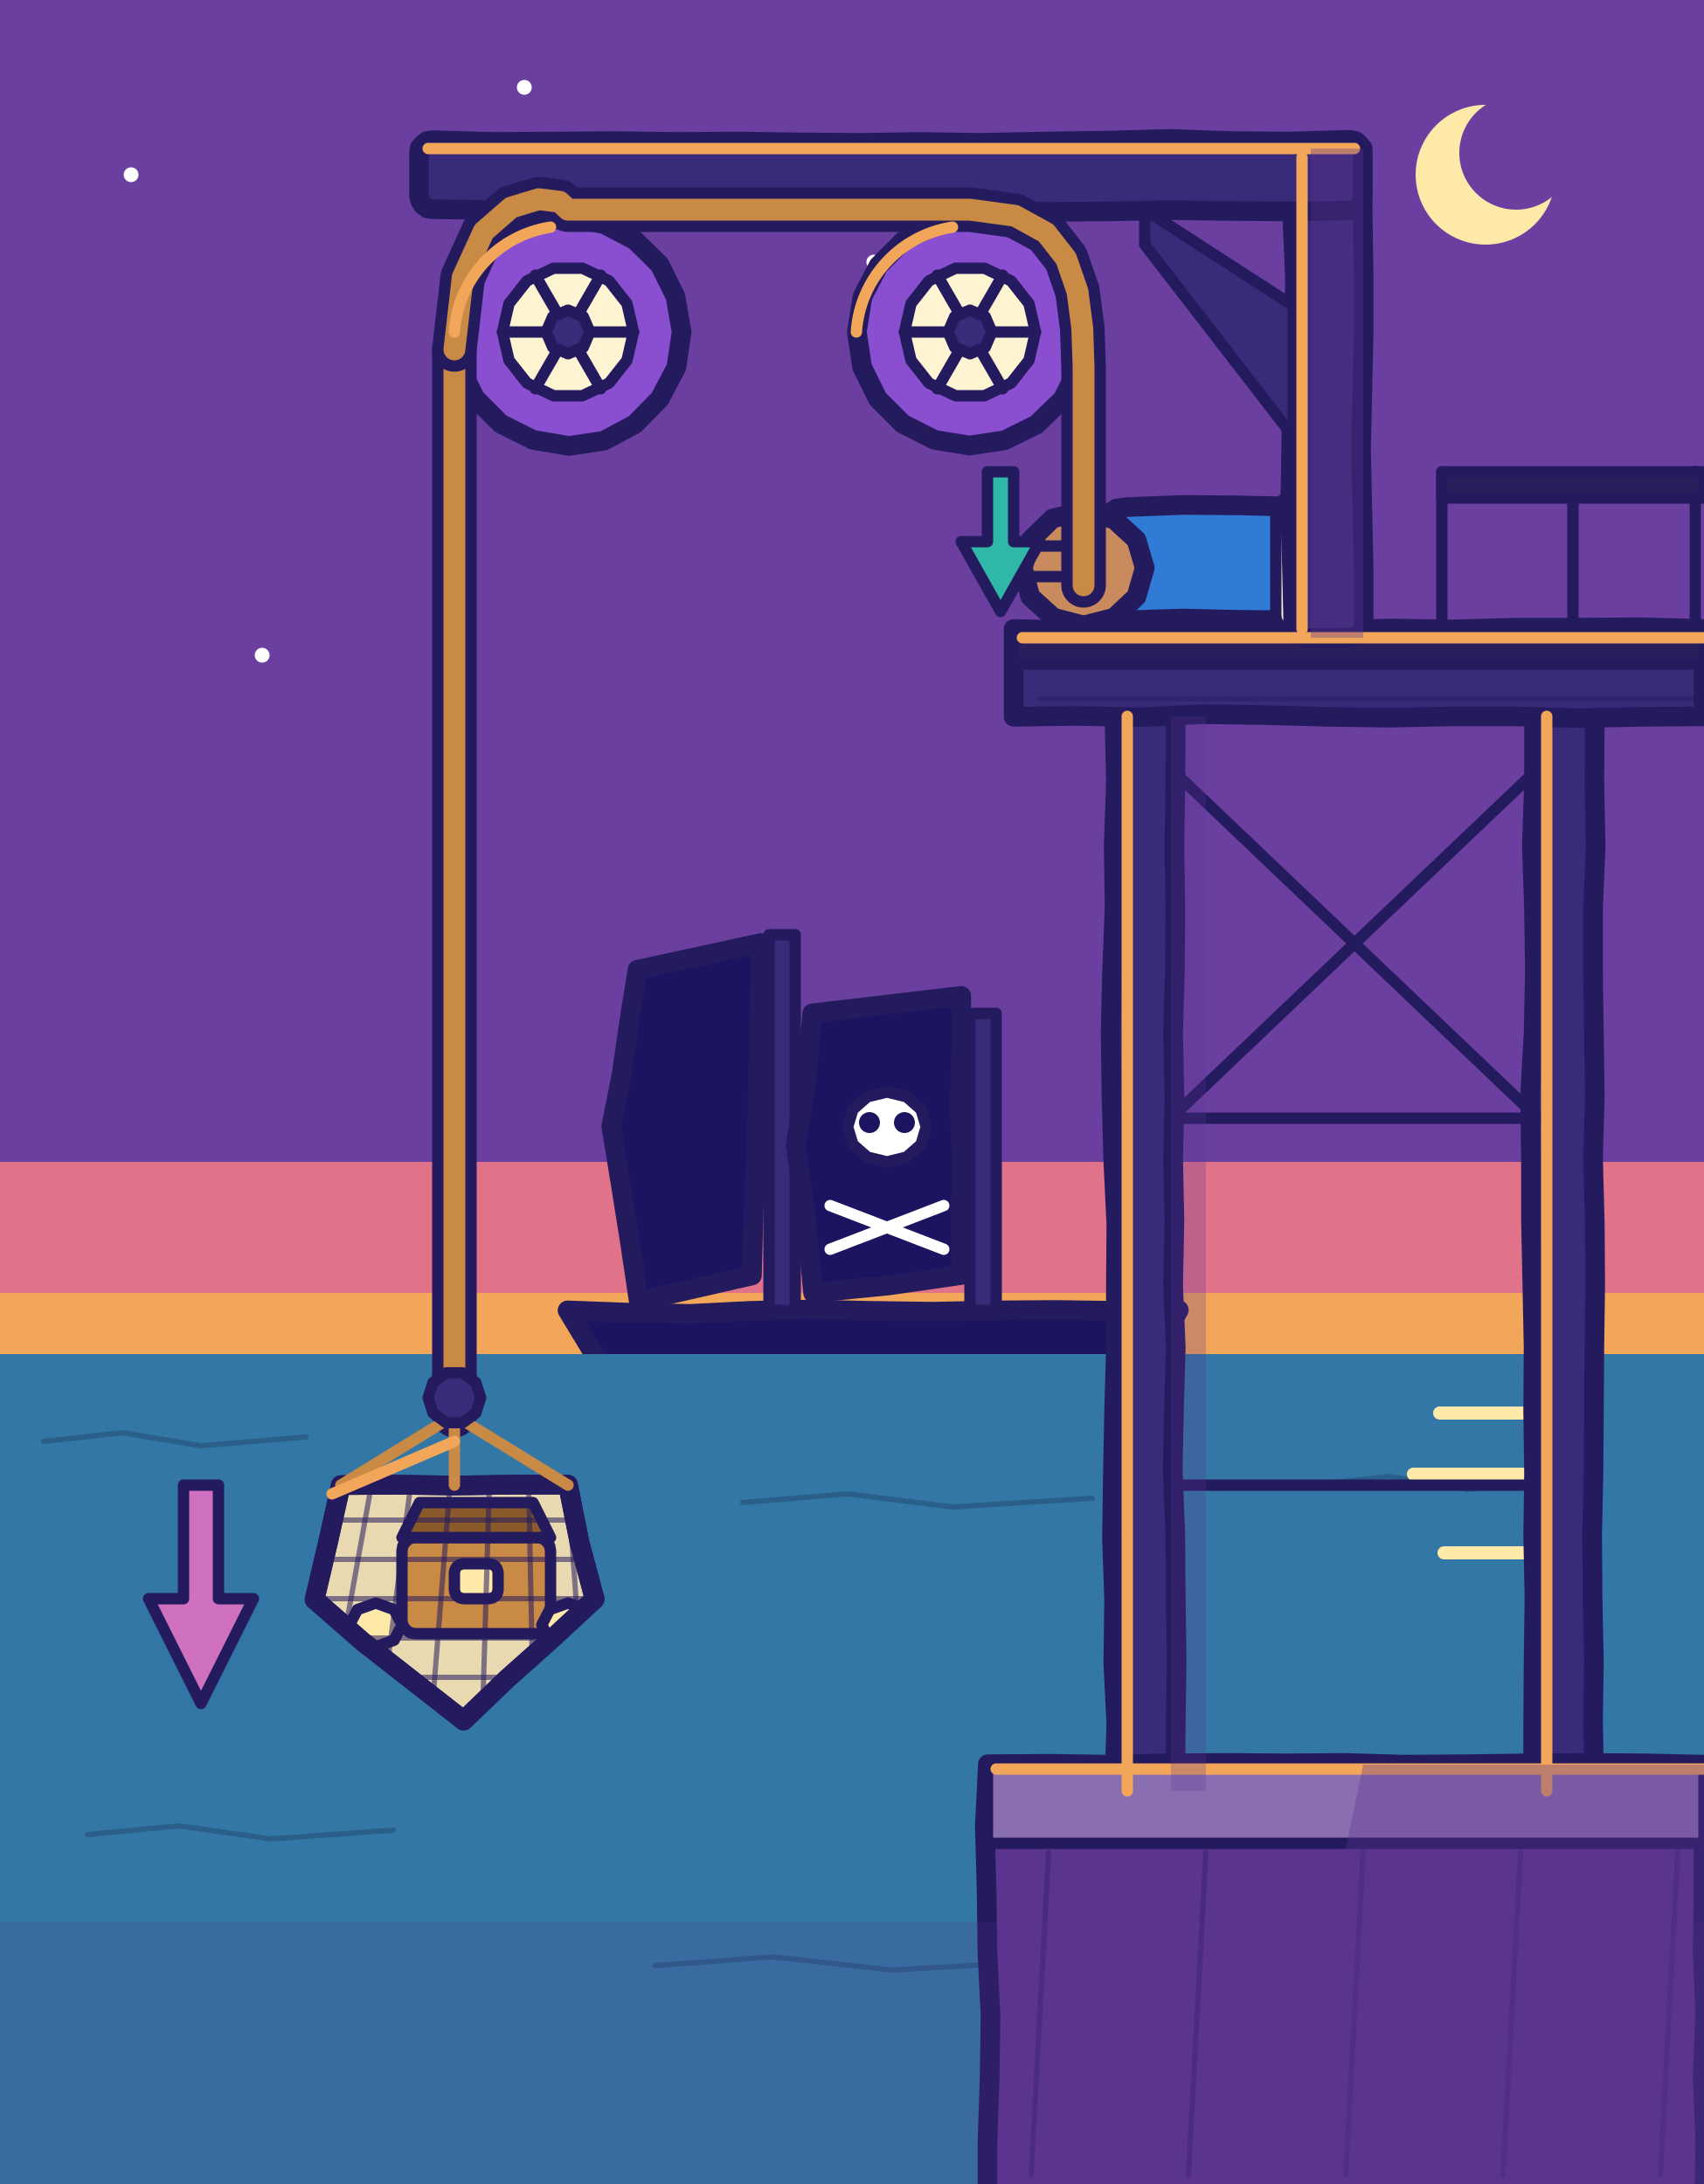
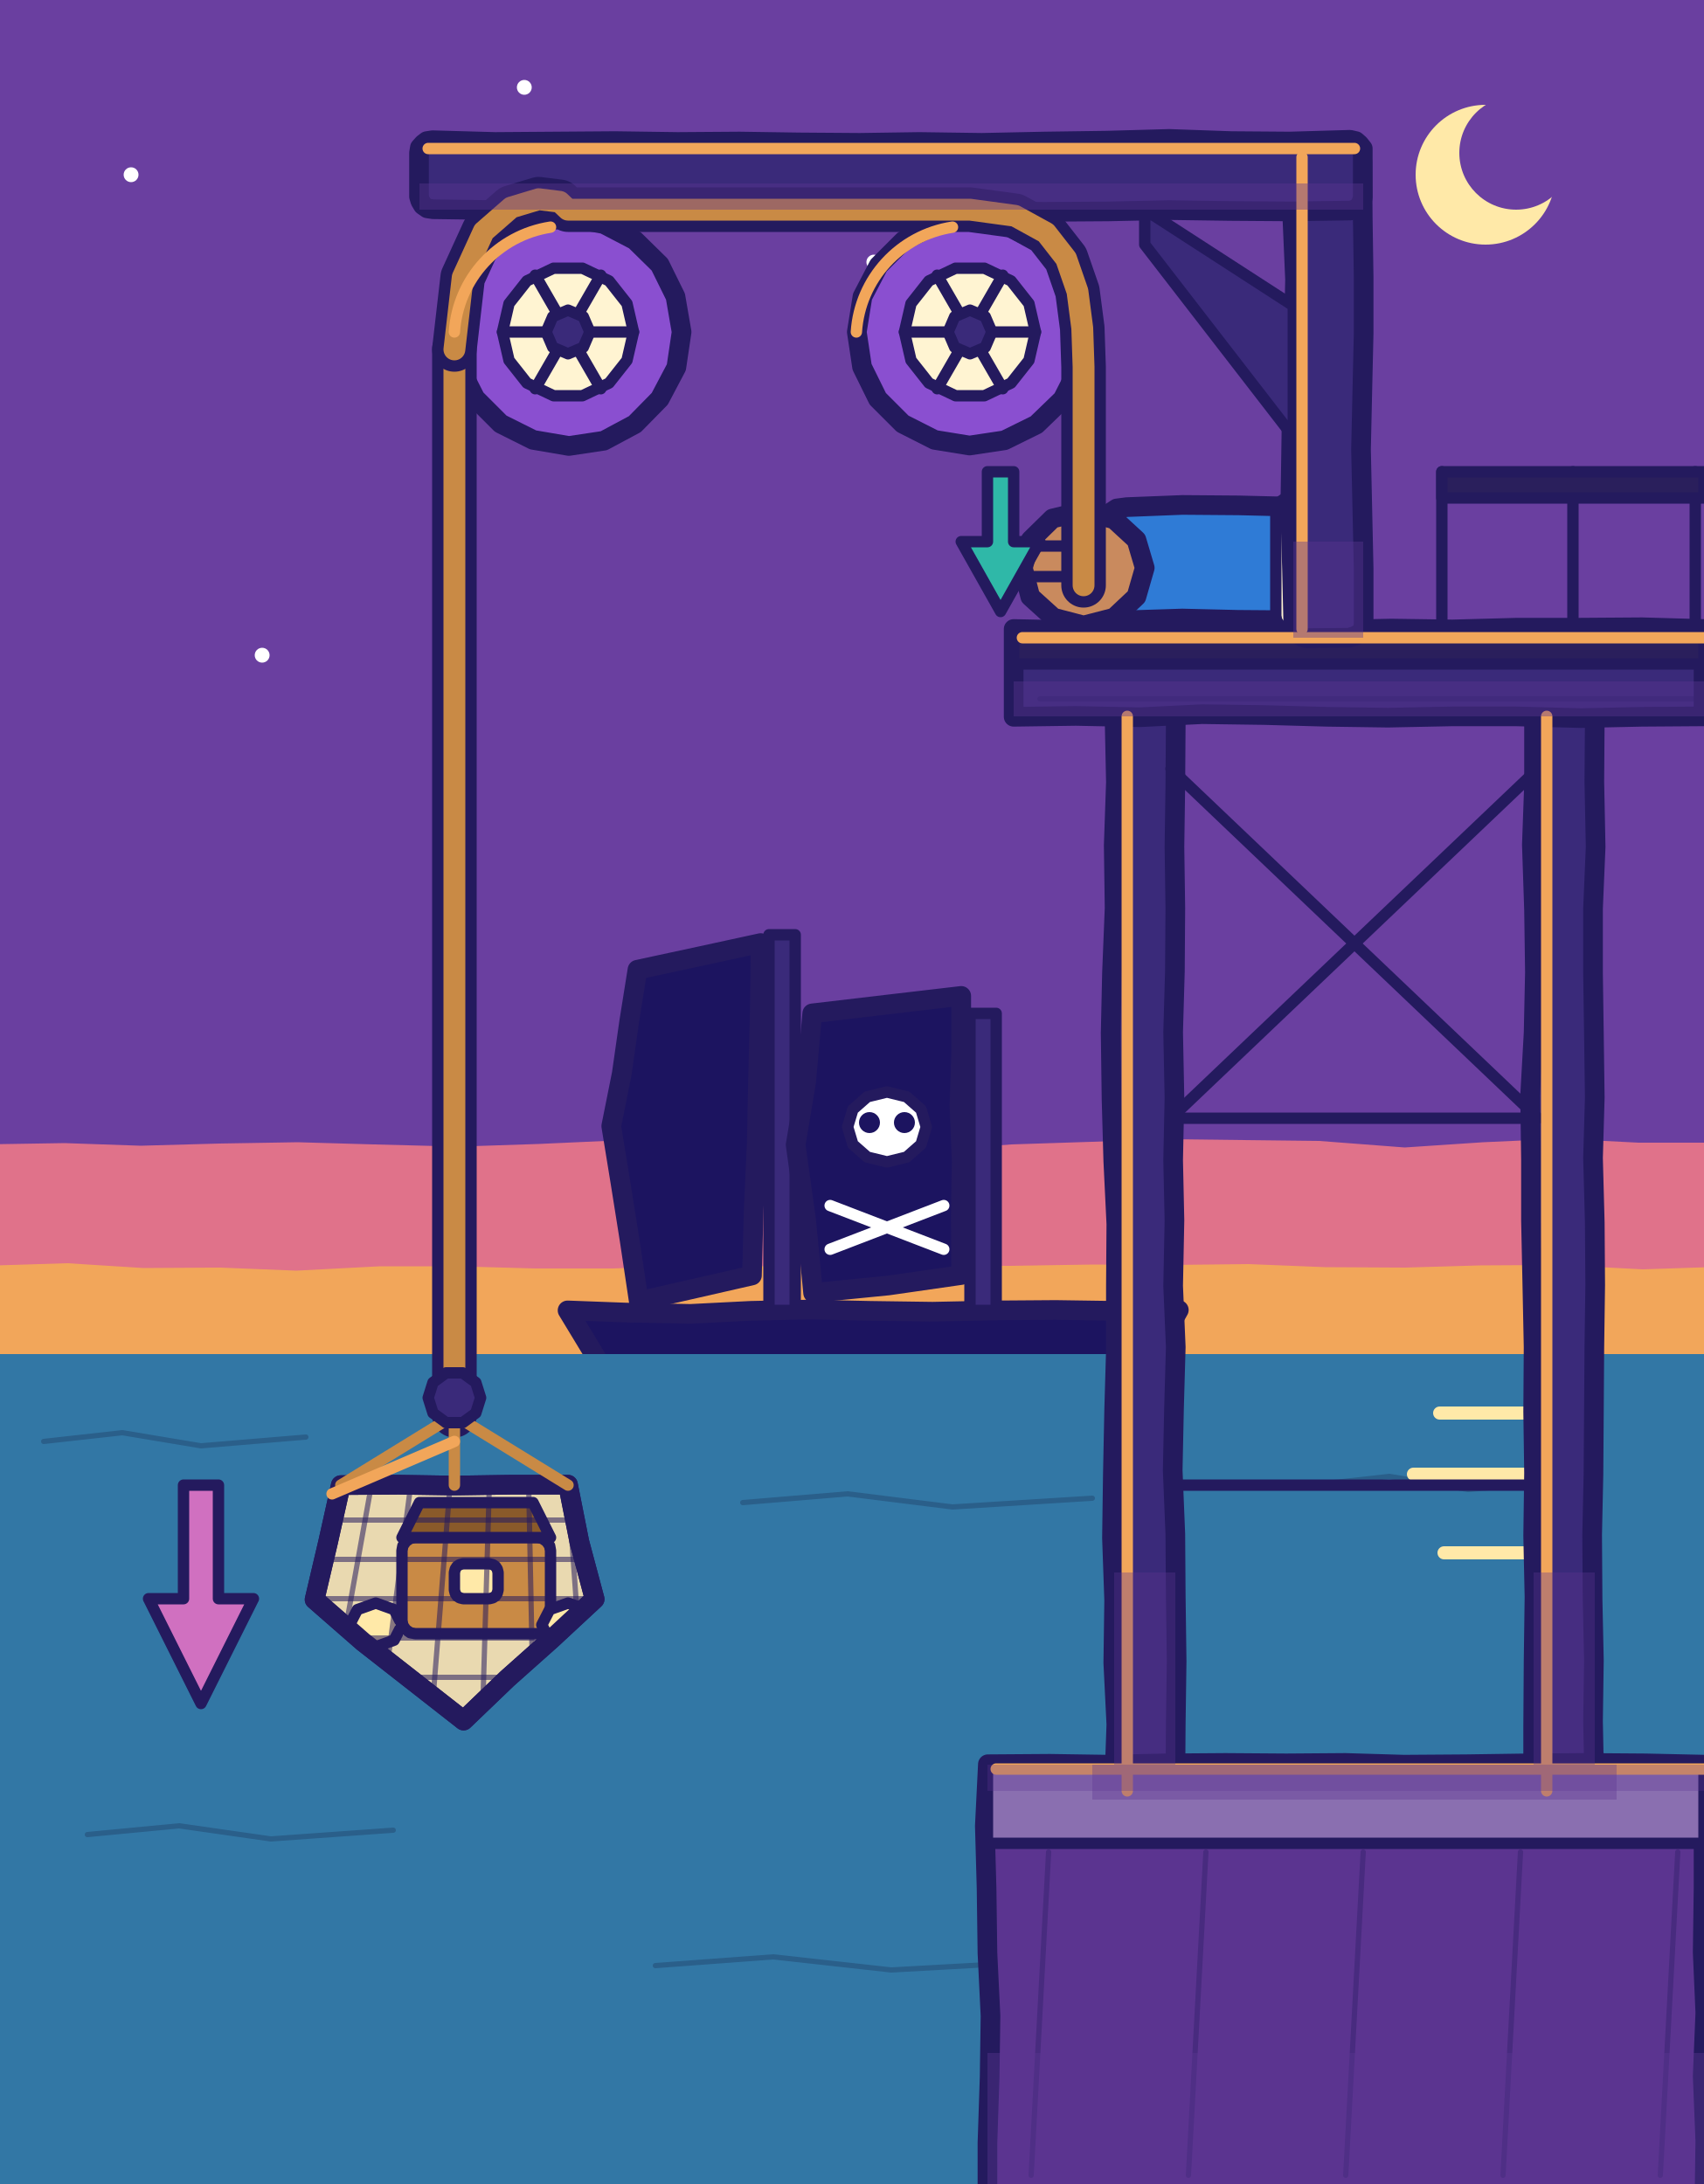
<svg xmlns="http://www.w3.org/2000/svg" viewBox="0 0 390 500">
  <g id="cd-sod-sky">
    <rect width="390" height="316" fill="#6a3fa0" />
-     <rect y="266" width="390" height="30" fill="#e0728a" />
-     <rect y="296" width="390" height="14" fill="#f2a65a" />
+     <path d="M-4 262L14.8 261.7L32.2 262.3L50.2 261.8L68.1 261.5L85.5 262L105 262.5L123.2 261.9L140.9 261.1L159.4 261L176.8 262.6L194.5 263.4L213.1 263.4L231.5 262L249.9 261.4L267.5 260.8L284.5 261L301.9 261.2L321.5 262.7L339.5 261.5L357.3 260.7L375 261.6L393.9 261.6L394 316L-4 316Z" fill="#e0728a" />
+     <path d="M-3.8 289.8L15.4 289.2L32.8 290.3L50.4 290.2L67.8 290.9L87 289.9L104.2 289.9L122.5 290.4L140.4 290.4L158 289.7L175.7 289.9L194.4 290.2L213.6 289.7L231.2 289.8L250.1 289.5L267.4 289.6L285.8 289.4L303.2 290.1L321.6 290.2L338.8 289.7L356.6 289.6L376 290.6L394.2 290L394 316L-4 316Z" fill="#f2a65a" />
    <circle cx="340" cy="40" r="16" fill="#ffe9a8" />
    <circle cx="347" cy="35" r="13" fill="#6a3fa0" />
    <circle cx="30" cy="40" r="1.7" fill="#fff" />
    <circle cx="120" cy="20" r="1.7" fill="#fff" />
    <circle cx="200" cy="60" r="1.7" fill="#fff" />
    <circle cx="300" cy="100" r="1.7" fill="#fff" />
    <circle cx="60" cy="150" r="1.7" fill="#fff" />
  </g>
  <g id="cd-sod-far">
    <path d="M129.9 300L143.4 300.5L158 300.8L171.8 300.1L185.4 299.8L199.2 300.1L213.4 300.3L227.9 300L241.6 299.9L255.3 300.1L269.8 299.9L262 313.8L254.1 328.1L240.9 327.9L226.9 327.7L213.7 327.9L199.9 327.4L186.3 327.6L172.5 327.5L159 327.7L145.9 328L138.2 313.7Z" fill="#1c1460" stroke="#241a5e" stroke-width="4.5" stroke-linejoin="round" stroke-linecap="round" />
    <path d="M176 214L182 214L182 300L176 300Z" fill="#3a2a7a" stroke="#241a5e" stroke-width="2.6" stroke-linejoin="round" stroke-linecap="round" />
    <path d="M222 232L228 232L228 300L222 300Z" fill="#3a2a7a" stroke="#241a5e" stroke-width="2.6" stroke-linejoin="round" stroke-linecap="round" />
    <path d="M145.9 222L160.3 218.9L174.1 215.9L173.9 231.3L173.5 246.9L173.2 261.7L172.5 277L172.1 292L159.4 294.9L146.2 297.9L144.1 283.9L142 270.7L139.9 257.8L142.3 245.8L144 233.9Z" fill="#1c1460" stroke="#241a5e" stroke-width="4.5" stroke-linejoin="round" stroke-linecap="round" />
    <path d="M185.9 232L202.9 230L220 228L220 240.5L219.6 253.2L220.1 265.7L219.9 278.7L220 291.9L203.3 294.3L186.1 296L184.5 279.3L182.1 262.1L184.5 247.7Z" fill="#1c1460" stroke="#241a5e" stroke-width="4.5" stroke-linejoin="round" stroke-linecap="round" />
    <path d="M212 258L210.8 262L207.5 264.9L203 266L198.5 264.9L195.2 262L194 258L195.2 254L198.5 251.1L203 250L207.5 251.1L210.8 254Z" fill="#fff" stroke="#241a5e" stroke-width="2.6" stroke-linejoin="round" stroke-linecap="round" />
    <circle cx="199" cy="257" r="2.4" fill="#1c1460" />
    <circle cx="207" cy="257" r="2.4" fill="#1c1460" />
    <path d="M190 276L216 286" fill="none" stroke="#fff" stroke-width="2.6" stroke-linecap="round" stroke-linejoin="round" />
    <path d="M216 276L190 286" fill="none" stroke="#fff" stroke-width="2.6" stroke-linecap="round" stroke-linejoin="round" />
  </g>
  <g id="cd-sod-sea">
    <rect y="310" width="390" height="190" fill="#3277a5" />
    <path d="M10 330L28 328L46 331L70 329" fill="none" stroke="#2a5f8a" stroke-width="1.2" stroke-linecap="round" stroke-linejoin="round" />
    <path d="M170 344L194 342L218 345L250 343" fill="none" stroke="#2a5f8a" stroke-width="1.2" stroke-linecap="round" stroke-linejoin="round" />
    <path d="M20 420L41 418L62 421L90 419" fill="none" stroke="#2a5f8a" stroke-width="1.2" stroke-linecap="round" stroke-linejoin="round" />
    <path d="M150 450L177 448L204 451L240 449" fill="none" stroke="#2a5f8a" stroke-width="1.2" stroke-linecap="round" stroke-linejoin="round" />
    <path d="M300 340L318 338L336 341L360 339" fill="none" stroke="#2a5f8a" stroke-width="1.2" stroke-linecap="round" stroke-linejoin="round" />
    <rect x="328" y="322" width="24" height="3" rx="1.5" fill="#ffe9a8" />
    <rect x="322" y="336" width="36" height="3" rx="1.5" fill="#ffe9a8" />
    <rect x="329" y="354" width="22" height="3" rx="1.5" fill="#ffe9a8" />
  </g>
  <g id="cd-sod-mid" />
  <g id="cd-sod-pier">
    <path d="M266.1 162L267.2 162.2L268.1 162.9L268.9 163.9L269.1 165.1L269 179.9L268.8 193.9L269 207.9L268.9 222.4L268.5 236.3L268.8 251.3L268.5 265.6L268.8 279.4L268.5 294.4L269.1 308.4L268.7 322.4L268.4 336.6L269 351.2L269.1 365.4L269.3 380.3L269.1 394.6L269 409L268.6 410L268 411L267 411.7L266.1 412.1L257.9 412.1L256.8 411.9L255.9 411.1L255.3 410.1L255 408.8L255.5 394.8L254.8 380.7L255 366.4L254.5 352.1L254.7 337.6L255 322.8L255.4 309L255.4 294.4L255.5 280.2L254.8 265.8L254.4 251.6L254.2 236.5L254.5 222.8L255.1 207.9L254.9 193.5L255.4 179.1L255.1 165L255.3 163.9L256 163L257.1 162.3L258 162Z" fill="#3a2a7a" stroke="#241a5e" stroke-width="4.5" stroke-linejoin="round" stroke-linecap="round" />
    <path d="M361.9 162L362.9 162.4L364 163L364.7 163.9L365 164.9L364.9 179L365.2 193.9L364.6 208L364.6 222.8L364.8 236.6L365 251.3L364.6 265.1L365 279.9L365.1 294.2L364.9 308.6L364.8 323.4L364.7 337.6L364.4 351.4L364.5 366.2L364.8 380.1L364.6 394L364.9 408.8L364.7 410L364.2 410.9L363.2 411.8L361.9 411.9L354.1 412L352.8 411.7L351.8 411L351.1 410.1L350.9 409.1L350.9 395.2L351 380.2L351.2 365.6L350.9 351.6L351.1 337.2L350.9 323.2L351 308.4L350.7 293.7L350.4 279.5L350.4 265.5L350.2 250.8L351 236.5L351.3 222.6L351.1 208.4L350.6 193.4L351.1 179.5L351.1 165L351.4 163.7L352.1 162.9L353 162.4L354.1 162.1Z" fill="#3a2a7a" stroke="#241a5e" stroke-width="4.5" stroke-linejoin="round" stroke-linecap="round" />
    <path d="M268 176L352 256" fill="none" stroke="#241a5e" stroke-width="2.6" stroke-linecap="round" stroke-linejoin="round" />
    <path d="M352 176L268 256" fill="none" stroke="#241a5e" stroke-width="2.6" stroke-linecap="round" stroke-linejoin="round" />
    <path d="M268 256L352 256" fill="none" stroke="#241a5e" stroke-width="2.6" stroke-linecap="round" stroke-linejoin="round" />
    <path d="M268 340L352 340" fill="none" stroke="#241a5e" stroke-width="2.6" stroke-linecap="round" stroke-linejoin="round" />
    <path d="M226.1 403.9L240.3 403.8L253.6 404L266.8 403.7L280.5 403.6L294.4 403.7L307.9 403.6L321.3 404L335.6 403.9L349.4 403.7L363.2 403.6L376.7 403.7L390.2 404L389.9 417.9L389.9 432.1L389.7 447L390.3 460.8L389.7 475.3L390.3 490.1L390.1 504.1L376.5 504.2L363.1 503.7L349.4 504.1L335.2 504.3L321.3 504.6L308 504.3L294.4 504.6L280.6 504.1L267.1 504.4L253.1 504.5L239.4 504.5L226 504.2L226 490.6L226.5 475.5L226.7 461.5L226 447.1L225.8 432.3L225.4 418Z" fill="#5b3490" stroke="#241a5e" stroke-width="4.5" stroke-linejoin="round" stroke-linecap="round" />
    <path d="M226 404L390 404L390 422L226 422Z" fill="#8a6fb0" stroke="#241a5e" stroke-width="2.6" stroke-linejoin="round" stroke-linecap="round" />
    <path d="M240 424L236 498" fill="none" stroke="#241a5e" stroke-width="1.2" stroke-linecap="round" stroke-linejoin="round" opacity="0.35" />
    <path d="M276 424L272 498" fill="none" stroke="#241a5e" stroke-width="1.2" stroke-linecap="round" stroke-linejoin="round" opacity="0.35" />
    <path d="M312 424L308 498" fill="none" stroke="#241a5e" stroke-width="1.2" stroke-linecap="round" stroke-linejoin="round" opacity="0.35" />
    <path d="M348 424L344 498" fill="none" stroke="#241a5e" stroke-width="1.2" stroke-linecap="round" stroke-linejoin="round" opacity="0.35" />
    <path d="M384 424L380 498" fill="none" stroke="#241a5e" stroke-width="1.2" stroke-linecap="round" stroke-linejoin="round" opacity="0.35" />
    <path d="M232 144L246.5 144.3L261.2 144.4L275 143.9L289.4 143.9L304.2 144.2L318.4 143.9L332.4 144.1L347.2 143.7L361.4 143.7L375.8 143.6L389.9 144L389.9 164L375.8 164.1L361.8 164.4L346.8 164L332.6 164L317.7 164.3L303.7 164.1L289.4 163.7L275.1 163.5L260.9 164.2L246.2 163.9L232 164.1Z" fill="#3a2a7a" stroke="#241a5e" stroke-width="4.5" stroke-linejoin="round" stroke-linecap="round" />
    <path d="M232 144L390 144L390 152L232 152Z" fill="#2a1f5c" stroke="#241a5e" stroke-width="2.6" stroke-linejoin="round" stroke-linecap="round" />
    <path d="M238 160L390 160" fill="none" stroke="#241a5e" stroke-width="1.2" stroke-linecap="round" stroke-linejoin="round" opacity="0.4" />
    <path d="M330 144L330 108" fill="none" stroke="#241a5e" stroke-width="2.6" stroke-linecap="round" stroke-linejoin="round" />
    <path d="M360 144L360 108" fill="none" stroke="#241a5e" stroke-width="2.6" stroke-linecap="round" stroke-linejoin="round" />
    <path d="M388 144L388 108" fill="none" stroke="#241a5e" stroke-width="2.6" stroke-linecap="round" stroke-linejoin="round" />
    <path d="M330 108L390 108L390 114L330 114Z" fill="#2a1f5c" stroke="#241a5e" stroke-width="2.6" stroke-linejoin="round" stroke-linecap="round" />
  </g>
  <g id="cd-sod-hand">
    <path d="M295.9 116L298.2 116.6L300.2 117.8L301.7 119.7L302.2 122L302.1 136.1L301.7 138.4L300.4 140.2L298.4 141.6L296.1 142L283.3 141.9L270.6 141.6L258.1 142L255.8 141.4L253.7 140.2L252.3 138.2L251.9 136L252.1 121.9L252.4 119.7L253.6 117.7L255.6 116.4L257.9 116.1L270.6 115.6L283.5 115.7Z" fill="#2f7bd6" stroke="#241a5e" stroke-width="4.5" stroke-linejoin="round" stroke-linecap="round" />
    <path d="M262 130L260.1 136.6L255 141.4L248 143.2L241.1 141.4L235.8 136.6L234.1 130L235.9 123.6L240.9 118.7L248 117L255 118.9L260.1 123.6Z" fill="#c98a5e" stroke="#241a5e" stroke-width="4.5" stroke-linejoin="round" stroke-linecap="round" />
    <path d="M236 125L250 125" fill="none" stroke="#241a5e" stroke-width="2.6" stroke-linecap="round" stroke-linejoin="round" />
    <path d="M236 132L250 132" fill="none" stroke="#241a5e" stroke-width="2.6" stroke-linecap="round" stroke-linejoin="round" />
    <path d="M299 114L300.1 114.2L301.1 114.9L301.8 115.9L302 117L302 141L301.8 142.1L301.1 143.1L300.1 143.8L299 144L295 144L293.9 143.8L292.9 143.1L292.2 142.1L292 141L292 117L292.2 115.9L292.9 114.9L293.9 114.2L295 114Z" fill="#fff4d2" stroke="#241a5e" stroke-width="2.6" stroke-linejoin="round" stroke-linecap="round" />
  </g>
  <g id="cd-sod-gantry">
    <path d="M308.9 34.1L310 34.2L311 35L311.7 35.9L311.8 37L311.9 50.2L312.1 63.4L312.1 76.4L311.8 89.4L311.5 102.9L311.8 116.5L312.1 130.1L312.1 142.9L311.9 144.1L311.2 145L310.1 145.6L308.8 146L298.9 146.1L297.9 145.8L296.8 145.1L296.3 144.1L296 143.1L295.7 130.3L295.3 116.8L295.5 103.9L295.7 90.4L296.1 77.1L296.4 64L295.8 50.2L295.9 37L296.3 35.7L297.1 34.9L298 34.2L299.2 34Z" fill="#3a2a7a" stroke="#241a5e" stroke-width="4.5" stroke-linejoin="round" stroke-linecap="round" />
    <path d="M296 100L296 70L262 48L262 56Z" fill="#3a2a7a" stroke="#241a5e" stroke-width="2.6" stroke-linejoin="round" stroke-linecap="round" />
    <path d="M309 32L310.3 32.3L311.1 33L311.9 34L311.9 35.2L311.9 45.2L311.6 46.3L311 47.3L310.2 47.9L309.1 48.2L295.3 48.4L281.5 48.3L267.5 48.1L253.7 48.4L239.1 48.5L225.1 48.4L211.4 48.4L197.4 48.6L182.9 47.9L168.7 47.8L154.5 47.4L140.7 48L127.1 48L113.4 48.1L99.1 47.9L97.8 47.7L96.8 47L96.2 46L95.9 45L95.9 35L96.1 33.8L96.9 32.9L97.7 32.3L99 32.1L113.3 32.5L127 32.4L140.8 32.3L155.1 32.5L169.3 32.4L182.8 32.6L196.8 32.7L210.4 32.5L224.7 32.7L239.1 32.4L253.3 32.2L267.6 31.8L281.8 32.3L295.2 32.4Z" fill="#3a2a7a" stroke="#241a5e" stroke-width="4.5" stroke-linejoin="round" stroke-linecap="round" />
    <path d="M130 48L130 76" fill="none" stroke="#241a5e" stroke-width="2.6" stroke-linecap="round" stroke-linejoin="round" />
    <path d="M222 48L222 76" fill="none" stroke="#241a5e" stroke-width="2.6" stroke-linecap="round" stroke-linejoin="round" />
  </g>
  <g id="cd-sod-wheel1" data-origin="130 76">
    <path d="M156 76L154.8 84.1L151 91.3L145.3 97.1L138.2 100.9L130.2 102.1L122 100.7L114.6 97L108.8 91.2L105.1 83.9L104 75.8L105.3 68L108.9 60.8L114.6 54.9L122 51.1L130.1 49.8L138.2 51.3L145.3 55L151 60.6L154.6 67.9Z" fill="#8a4fd0" stroke="#241a5e" stroke-width="4.5" stroke-linejoin="round" stroke-linecap="round" />
    <path d="M145 76L143.5 82.5L139.4 87.7L133.3 90.6L126.7 90.6L120.6 87.7L116.5 82.5L115 76L116.5 69.5L120.6 64.3L126.7 61.4L133.3 61.4L139.4 64.3L143.5 69.5Z" fill="#fff4d2" stroke="#241a5e" stroke-width="2.6" stroke-linejoin="round" stroke-linecap="round" />
    <path d="M130 76L145 76" fill="none" stroke="#241a5e" stroke-width="2.6" stroke-linecap="round" stroke-linejoin="round" />
    <path d="M130 76L137.5 89" fill="none" stroke="#241a5e" stroke-width="2.6" stroke-linecap="round" stroke-linejoin="round" />
    <path d="M130 76L122.5 89" fill="none" stroke="#241a5e" stroke-width="2.6" stroke-linecap="round" stroke-linejoin="round" />
    <path d="M130 76L115 76" fill="none" stroke="#241a5e" stroke-width="2.6" stroke-linecap="round" stroke-linejoin="round" />
    <path d="M130 76L122.5 63" fill="none" stroke="#241a5e" stroke-width="2.6" stroke-linecap="round" stroke-linejoin="round" />
    <path d="M130 76L137.5 63" fill="none" stroke="#241a5e" stroke-width="2.6" stroke-linecap="round" stroke-linejoin="round" />
    <path d="M135 76L133.5 79.5L130 81L126.5 79.5L125 76L126.5 72.5L130 71L133.5 72.5Z" fill="#3a2a7a" stroke="#241a5e" stroke-width="2.6" stroke-linejoin="round" stroke-linecap="round" />
  </g>
  <g id="cd-sod-wheel2" data-origin="222 76">
    <path d="M248 75.9L246.9 84.1L243.2 91.4L237.2 97.2L229.9 100.8L221.9 102L213.9 100.7L206.6 97L200.9 91.3L197.3 84L196.1 76L197.4 67.9L201.1 60.8L206.8 55.1L214.1 51.5L222.1 50.2L230 51.5L237.3 55.1L243.2 60.9L246.9 68.1Z" fill="#8a4fd0" stroke="#241a5e" stroke-width="4.5" stroke-linejoin="round" stroke-linecap="round" />
    <path d="M237 76L235.5 82.5L231.4 87.7L225.3 90.6L218.7 90.6L212.6 87.7L208.5 82.5L207 76L208.5 69.5L212.6 64.3L218.7 61.4L225.3 61.4L231.4 64.3L235.5 69.5Z" fill="#fff4d2" stroke="#241a5e" stroke-width="2.6" stroke-linejoin="round" stroke-linecap="round" />
    <path d="M222 76L237 76" fill="none" stroke="#241a5e" stroke-width="2.6" stroke-linecap="round" stroke-linejoin="round" />
    <path d="M222 76L229.5 89" fill="none" stroke="#241a5e" stroke-width="2.6" stroke-linecap="round" stroke-linejoin="round" />
    <path d="M222 76L214.5 89" fill="none" stroke="#241a5e" stroke-width="2.6" stroke-linecap="round" stroke-linejoin="round" />
    <path d="M222 76L207 76" fill="none" stroke="#241a5e" stroke-width="2.6" stroke-linecap="round" stroke-linejoin="round" />
    <path d="M222 76L214.5 63" fill="none" stroke="#241a5e" stroke-width="2.6" stroke-linecap="round" stroke-linejoin="round" />
    <path d="M222 76L229.5 63" fill="none" stroke="#241a5e" stroke-width="2.6" stroke-linecap="round" stroke-linejoin="round" />
    <path d="M227 76L225.5 79.5L222 81L218.5 79.5L217 76L218.5 72.5L222 71L225.5 72.5Z" fill="#3a2a7a" stroke="#241a5e" stroke-width="2.6" stroke-linejoin="round" stroke-linecap="round" />
  </g>
  <g id="cd-sod-rope" data-origin="104 80">
    <path d="M104 324L104 80" fill="none" stroke="#241a5e" stroke-width="10.2" stroke-linecap="round" stroke-linejoin="round" />
    <path d="M104 324L104 80" fill="none" stroke="#c98a45" stroke-width="5" stroke-linecap="round" stroke-linejoin="round" />
    <path d="M104 80L105.9 63.5L110.7 53L117 47.5L123.3 45.6L128.1 46.2L130 48L222 48L222 48L232.3 49.4L239.4 53.3L244 59.2L246.6 66.7L247.7 75.1L248 84L248 134" fill="none" stroke="#241a5e" stroke-width="10.2" stroke-linecap="round" stroke-linejoin="round" />
    <path d="M104 80L105.9 63.5L110.7 53L117 47.5L123.3 45.6L128.1 46.2L130 48L222 48L222 48L232.3 49.4L239.4 53.3L244 59.2L246.6 66.7L247.7 75.1L248 84L248 134" fill="none" stroke="#c98a45" stroke-width="5" stroke-linecap="round" stroke-linejoin="round" />
  </g>
  <g id="cd-sod-net" data-origin="104 320">
    <clipPath id="cd-sod-netclip">
      <path d="M78 340L130 340L136 366L106 394L72 366Z" />
    </clipPath>
    <path d="M78 340L91.3 339.9L104 340.1L117 339.9L130 339.9L132.6 353L136.1 366.1L126.2 375.3L116.1 384.3L106.1 393.9L94.6 384.9L83.1 375.9L72 366.2L75.1 353Z" fill="#e9d9b0" stroke="#241a5e" stroke-width="4.5" stroke-linejoin="round" stroke-linecap="round" />
    <g clip-path="url(#cd-sod-netclip)">
      <path d="M123 352L124.1 352.2L125.1 352.9L125.8 353.9L126 355L126 371L125.8 372.1L125.1 373.1L124.1 373.8L123 374L95 374L93.9 373.8L92.9 373.1L92.2 372.1L92 371L92 355L92.2 353.9L92.9 352.9L93.9 352.2L95 352Z" fill="#c98a45" stroke="#241a5e" stroke-width="2.6" stroke-linejoin="round" stroke-linecap="round" />
      <path d="M92 352L96 344L122 344L126 352Z" fill="#8a5a2a" stroke="#241a5e" stroke-width="2.6" stroke-linejoin="round" stroke-linecap="round" />
      <path d="M112 358L112.8 358.2L113.4 358.6L113.8 359.2L114 360L114 364L113.8 364.8L113.4 365.4L112.8 365.8L112 366L106 366L105.2 365.8L104.6 365.4L104.2 364.8L104 364L104 360L104.2 359.2L104.6 358.6L105.2 358.2L106 358Z" fill="#ffe9a8" stroke="#241a5e" stroke-width="2.6" stroke-linejoin="round" stroke-linecap="round" />
      <path d="M92 372L90.2 375.5L86 377L81.8 375.5L80 372L81.8 368.5L86 367L90.2 368.5Z" fill="#ffe9a8" stroke="#241a5e" stroke-width="2.6" stroke-linejoin="round" stroke-linecap="round" />
      <path d="M136 372L134.2 375.5L130 377L125.8 375.5L124 372L125.8 368.5L130 367L134.2 368.5Z" fill="#ffe9a8" stroke="#241a5e" stroke-width="2.6" stroke-linejoin="round" stroke-linecap="round" />
      <path d="M76 340L63.6 394" fill="none" stroke="#241a5e" stroke-width="1.2" stroke-linecap="round" stroke-linejoin="round" opacity="0.55" />
      <path d="M85 340L75.3 394" fill="none" stroke="#241a5e" stroke-width="1.2" stroke-linecap="round" stroke-linejoin="round" opacity="0.55" />
      <path d="M94 340L87 394" fill="none" stroke="#241a5e" stroke-width="1.2" stroke-linecap="round" stroke-linejoin="round" opacity="0.55" />
      <path d="M103 340L98.7 394" fill="none" stroke="#241a5e" stroke-width="1.2" stroke-linecap="round" stroke-linejoin="round" opacity="0.55" />
      <path d="M112 340L110.4 394" fill="none" stroke="#241a5e" stroke-width="1.2" stroke-linecap="round" stroke-linejoin="round" opacity="0.55" />
      <path d="M121 340L122.1 394" fill="none" stroke="#241a5e" stroke-width="1.2" stroke-linecap="round" stroke-linejoin="round" opacity="0.55" />
      <path d="M130 340L133.8 394" fill="none" stroke="#241a5e" stroke-width="1.2" stroke-linecap="round" stroke-linejoin="round" opacity="0.55" />
      <path d="M139 340L145.5 394" fill="none" stroke="#241a5e" stroke-width="1.2" stroke-linecap="round" stroke-linejoin="round" opacity="0.55" />
      <path d="M72 348L136 348" fill="none" stroke="#241a5e" stroke-width="1.2" stroke-linecap="round" stroke-linejoin="round" opacity="0.55" />
      <path d="M72 357L136 357" fill="none" stroke="#241a5e" stroke-width="1.2" stroke-linecap="round" stroke-linejoin="round" opacity="0.55" />
      <path d="M72 366L136 366" fill="none" stroke="#241a5e" stroke-width="1.2" stroke-linecap="round" stroke-linejoin="round" opacity="0.55" />
      <path d="M72 375L136 375" fill="none" stroke="#241a5e" stroke-width="1.2" stroke-linecap="round" stroke-linejoin="round" opacity="0.55" />
      <path d="M72 384L136 384" fill="none" stroke="#241a5e" stroke-width="1.2" stroke-linecap="round" stroke-linejoin="round" opacity="0.55" />
    </g>
    <path d="M78 340L91.3 339.9L104 340.1L117 339.9L130 339.9L132.6 353L136.1 366.1L126.2 375.3L116.1 384.3L106.1 393.9L94.6 384.9L83.1 375.9L72 366.2L75.1 353Z" fill="none" stroke="#241a5e" stroke-width="4.5" stroke-linejoin="round" stroke-linecap="round" />
    <path d="M104 324L78 340" fill="none" stroke="#c98a45" stroke-width="2.6" stroke-linecap="round" stroke-linejoin="round" />
    <path d="M104 324L130 340" fill="none" stroke="#c98a45" stroke-width="2.6" stroke-linecap="round" stroke-linejoin="round" />
    <path d="M104 324L104 340" fill="none" stroke="#c98a45" stroke-width="2.6" stroke-linecap="round" stroke-linejoin="round" />
    <path d="M110 320L108.9 323.5L105.9 325.7L102.1 325.7L99.1 323.5L98 320L99.1 316.5L102.1 314.3L105.9 314.3L108.9 316.5Z" fill="#3a2a7a" stroke="#241a5e" stroke-width="2.6" stroke-linejoin="round" stroke-linecap="round" />
  </g>
  <g id="cd-sod-arrows">
    <path d="M226 108L232 108L232 124L238 124L229 140L220 124L226 124Z" fill="#2fb8a8" stroke="#241a5e" stroke-width="2.6" stroke-linejoin="round" stroke-linecap="round" class="farr" />
    <path d="M42 340L50 340L50 366L58 366L46 390L34 366L42 366Z" fill="#d070c0" stroke="#241a5e" stroke-width="2.6" stroke-linejoin="round" stroke-linecap="round" class="farr" />
  </g>
  <g id="cd-sod-rim">
    <path d="M298 36L298 144" fill="none" stroke="#f2a65a" stroke-width="2.6" stroke-linecap="round" stroke-linejoin="round" />
    <path d="M98 34L310 34" fill="none" stroke="#f2a65a" stroke-width="2.6" stroke-linecap="round" stroke-linejoin="round" />
    <path d="M234 146L390 146" fill="none" stroke="#f2a65a" stroke-width="2.6" stroke-linecap="round" stroke-linejoin="round" />
    <path d="M258 164L258 410" fill="none" stroke="#f2a65a" stroke-width="2.6" stroke-linecap="round" stroke-linejoin="round" />
    <path d="M354 164L354 410" fill="none" stroke="#f2a65a" stroke-width="2.6" stroke-linecap="round" stroke-linejoin="round" />
    <path d="M104 76 a26 26 0 0 1 22 -24" fill="none" stroke="#f2a65a" stroke-width="2.6" stroke-linecap="round" />
    <path d="M196 76 a26 26 0 0 1 22 -24" fill="none" stroke="#f2a65a" stroke-width="2.6" stroke-linecap="round" />
    <path d="M228 405L390 405" fill="none" stroke="#f2a65a" stroke-width="2.6" stroke-linecap="round" stroke-linejoin="round" />
    <path d="M76 342L104 330" fill="none" stroke="#f2a65a" stroke-width="2.6" stroke-linecap="round" stroke-linejoin="round" />
-     <polygon points="312,404 390,404 390,500 292,500" fill="#5b3490" opacity=".35" />
-     <polygon points="300,34 312,34 312,146 300,146" fill="#5b3490" opacity=".35" />
-     <polygon points="268,164 276,164 276,410 268,410" fill="#5b3490" opacity=".25" />
-     <polygon points="0,440 390,440 390,500 0,500" fill="#5b3490" opacity=".18" />
+     <clipPath id="cd-sod-shclip">
+       <rect x="226" y="404" width="164" height="100" />
+       <rect x="255" y="162" width="14" height="250" />
+       <rect x="351" y="162" width="14" height="250" />
+       <rect x="232" y="144" width="158" height="20" />
+       <rect x="296" y="34" width="16" height="112" />
+       <rect x="96" y="32" width="216" height="16" />
+     </clipPath>
+     <g clip-path="url(#cd-sod-shclip)">
+       <rect x="226" y="470" width="164" height="34" fill="#5b3490" opacity=".4" />
+       <rect x="226" y="404" width="164" height="6" fill="#5b3490" opacity=".3" />
+       <rect x="250" y="360" width="120" height="52" fill="#5b3490" opacity=".35" />
+       <rect x="232" y="156" width="158" height="8" fill="#5b3490" opacity=".4" />
+       <rect x="296" y="124" width="16" height="22" fill="#5b3490" opacity=".4" />
+       <rect x="96" y="42" width="216" height="6" fill="#5b3490" opacity=".4" />
+     </g>
  </g>
</svg>
